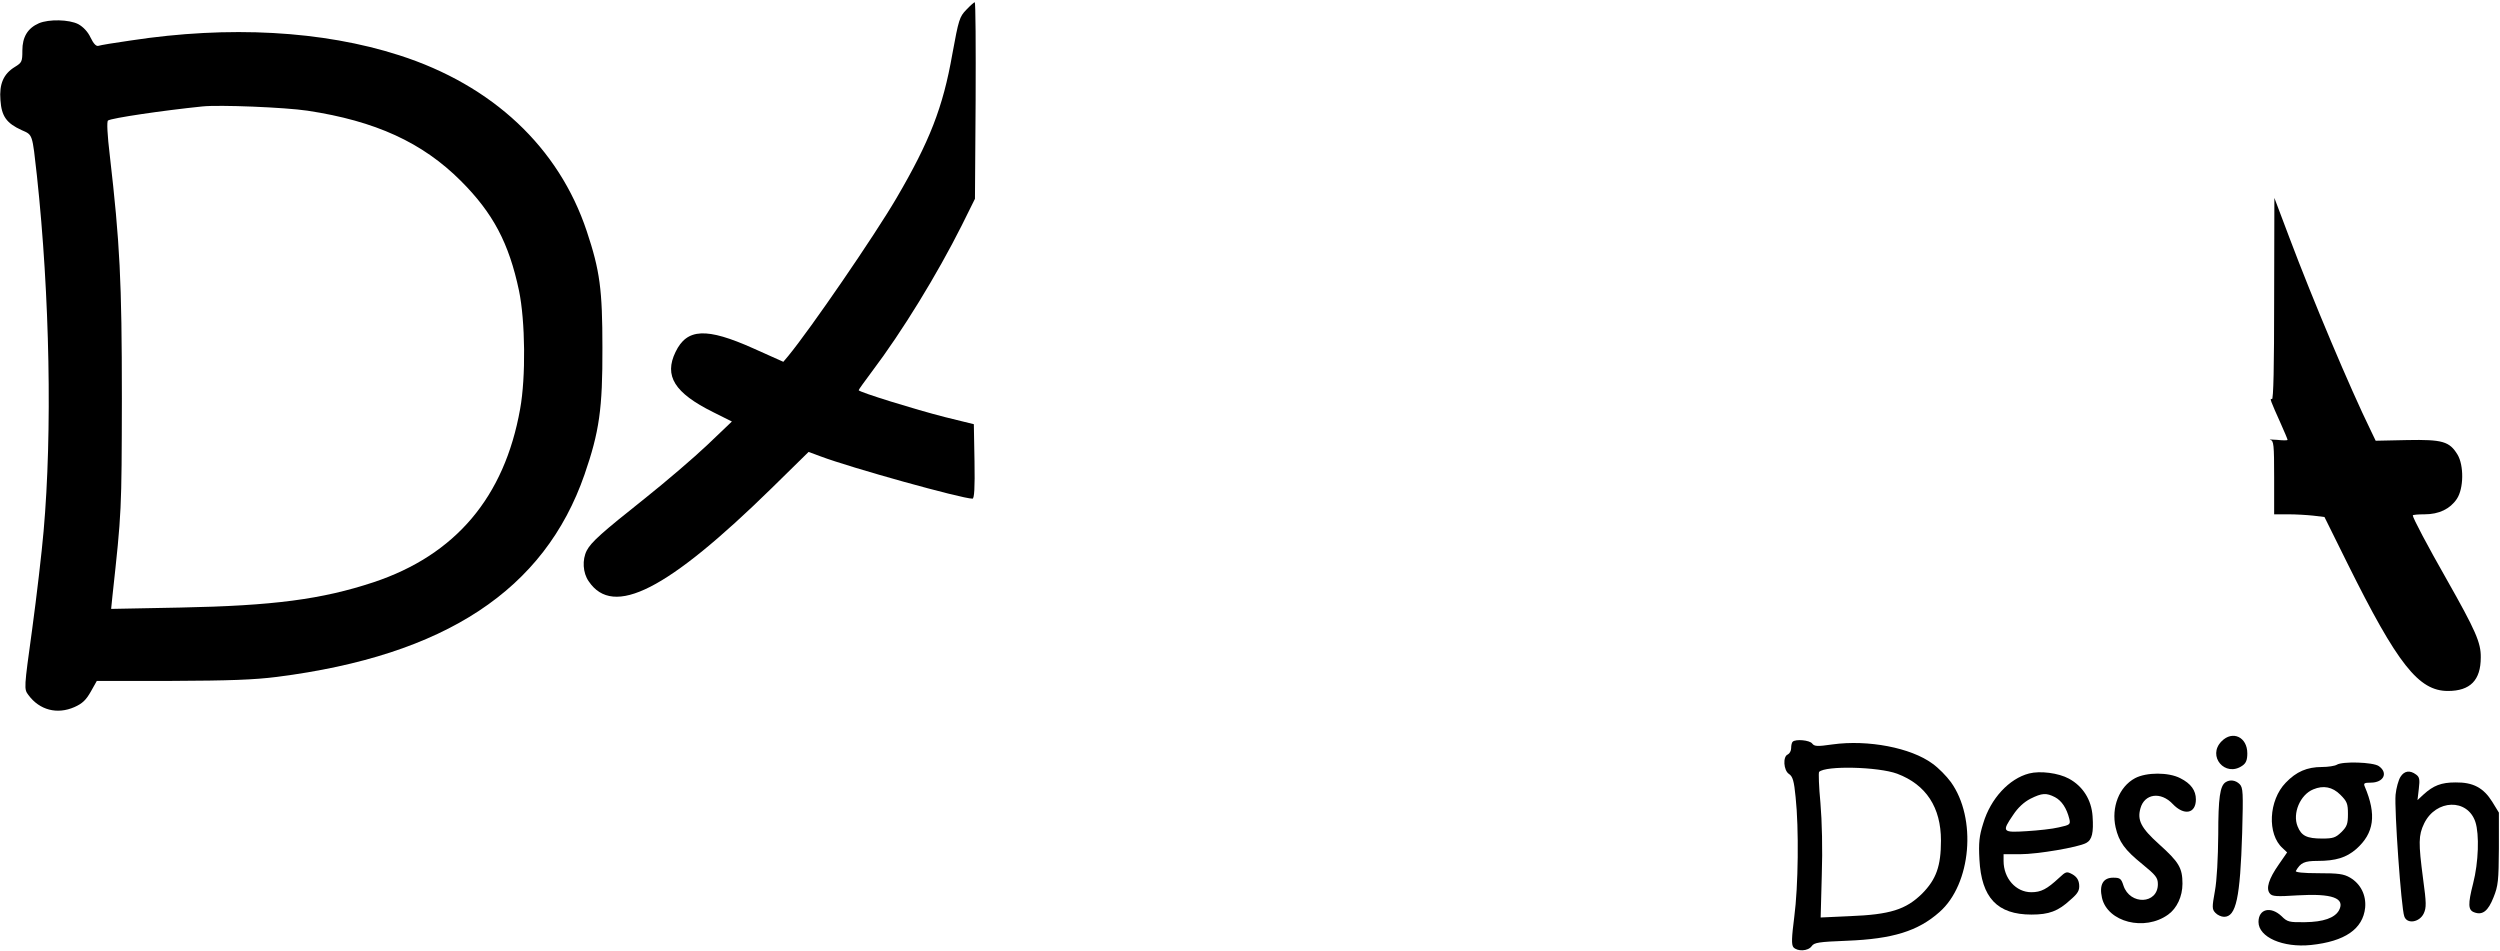
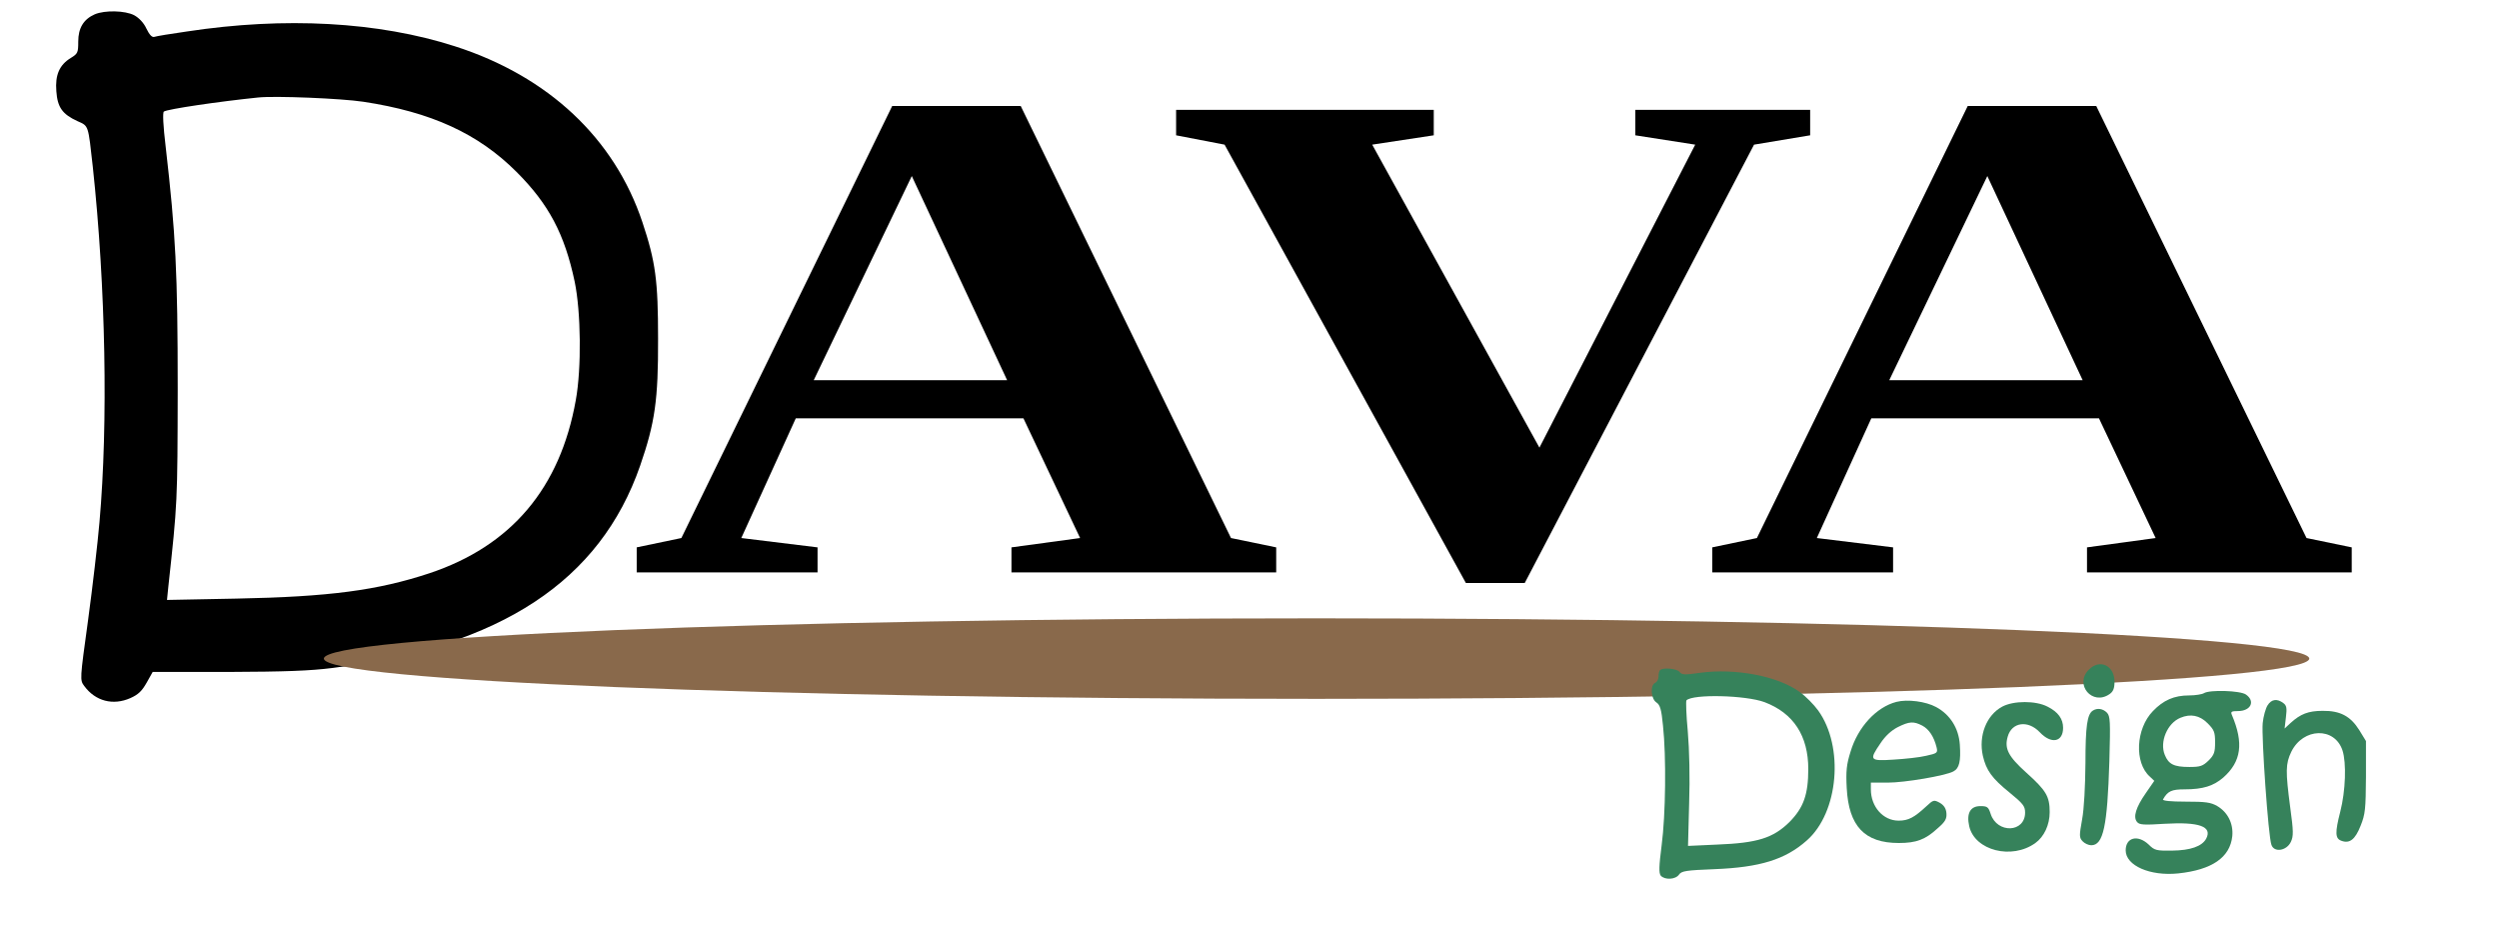
- <svg xmlns="http://www.w3.org/2000/svg" version="1.0" width="1118pt" height="425pt" viewBox="0 0 1118 425" preserveAspectRatio="xMidYMid meet">
-   <g transform="translate(0,425) scale(0.1,-0.1)" fill="#000000" stroke="none">
-     <path d="M4321 4206 c-30 -31 -34 -44 -62 -197 -42 -240 -102 -392 -250 -645 -99 -169 -383 -583 -484 -706 l-22 -26 -134 60 c-210 94 -297 90 -348 -16 -52 -107 -5 -183 168 -269 l84 -42 -109 -104 c-60 -57 -185 -164 -279 -239 -194 -154 -241 -196 -261 -234 -21 -41 -18 -100 9 -138 110 -163 351 -40 818 417 l165 162 54 -20 c132 -50 631 -189 679 -189 8 0 11 49 9 166 l-3 167 -130 32 c-130 33 -385 112 -385 120 0 3 27 40 59 83 136 180 292 435 402 654 l59 119 3 439 c1 242 0 440 -4 440 -3 0 -20 -15 -38 -34z" />
-     <path d="M174 4146 c-50 -22 -74 -61 -74 -122 0 -49 -2 -54 -33 -73 -51 -31 -71 -76 -65 -149 5 -72 27 -103 95 -134 50 -22 47 -15 68 -203 58 -539 69 -1148 30 -1590 -8 -93 -31 -291 -51 -438 -37 -268 -37 -268 -17 -295 50 -68 129 -88 206 -54 36 16 52 32 73 69 l27 48 336 0 c257 1 368 5 470 18 752 96 1196 389 1375 905 66 191 81 294 80 567 0 260 -11 344 -70 521 -125 375 -421 653 -839 787 -342 110 -761 133 -1200 66 -71 -10 -137 -21 -145 -24 -10 -3 -22 10 -35 37 -12 26 -33 48 -55 60 -41 21 -131 23 -176 4z m1201 -391 c304 -46 514 -142 686 -314 144 -144 215 -278 260 -491 28 -135 31 -386 5 -529 -70 -394 -289 -653 -656 -775 -230 -76 -447 -105 -864 -113 l-309 -6 6 59 c41 376 41 376 42 884 0 523 -9 694 -54 1085 -11 91 -14 152 -8 156 15 11 246 45 422 63 76 8 370 -4 470 -19z" />
-     <path d="M10170 2912 c0 -299 -3 -451 -10 -447 -12 7 -5 -10 39 -108 17 -38 31 -71 31 -74 0 -3 -21 -3 -47 0 -27 2 -40 2 -30 0 15 -4 17 -21 17 -169 l0 -164 63 0 c34 0 85 -3 112 -6 l50 -6 103 -208 c224 -451 318 -570 449 -570 100 0 147 48 147 150 1 66 -23 120 -152 348 -86 151 -152 276 -152 287 0 3 24 5 53 5 64 0 114 24 144 69 31 46 32 150 3 198 -36 59 -67 68 -225 65 l-141 -3 -23 48 c-91 186 -259 584 -362 858 l-68 180 -1 -453z" />
-     <path d="M9935 935 c-66 -66 16 -163 93 -109 16 11 22 25 22 55 0 73 -66 104 -115 54z" />
-     <path d="M8017 933 c-4 -3 -7 -16 -7 -29 0 -12 -7 -24 -15 -28 -23 -9 -19 -71 5 -87 17 -11 23 -31 30 -104 15 -139 12 -399 -6 -535 -12 -94 -13 -124 -4 -136 18 -20 66 -18 82 5 11 16 32 19 158 24 204 8 317 43 413 128 143 125 168 420 51 582 -19 26 -55 63 -82 82 -96 71 -288 108 -447 86 -69 -10 -81 -9 -91 4 -11 15 -74 21 -87 8z m467 -143 c130 -49 196 -151 196 -299 0 -114 -21 -173 -84 -237 -73 -72 -144 -94 -323 -101 l-131 -6 5 189 c4 114 1 242 -6 323 -7 73 -9 136 -6 139 29 29 265 23 349 -8z" />
-     <path d="M10450 830 c-8 -5 -38 -10 -66 -10 -67 0 -115 -21 -162 -70 -77 -79 -84 -231 -14 -293 l20 -19 -38 -55 c-44 -63 -58 -107 -39 -129 10 -13 31 -14 124 -8 154 9 214 -12 185 -67 -19 -34 -70 -52 -152 -53 -71 -1 -79 1 -105 27 -49 46 -103 32 -103 -26 0 -68 109 -116 235 -103 151 16 232 71 242 167 5 56 -20 106 -67 134 -29 17 -53 20 -142 20 -68 0 -104 4 -101 10 21 37 38 45 97 45 82 0 129 15 173 53 80 71 92 153 38 280 -6 14 -2 17 27 17 58 0 79 44 36 74 -26 18 -163 22 -188 6z m16 -134 c30 -30 34 -40 34 -86 0 -44 -4 -56 -29 -81 -26 -25 -37 -29 -86 -29 -69 0 -93 12 -110 54 -24 58 11 142 70 166 45 19 86 11 121 -24z" />
-     <path d="M9074 791 c-89 -23 -172 -112 -205 -223 -18 -57 -21 -87 -17 -162 9 -171 80 -246 233 -246 78 0 119 15 174 66 35 30 41 43 39 68 -2 21 -11 35 -30 46 -26 14 -29 13 -60 -16 -54 -50 -80 -64 -124 -64 -69 0 -124 62 -124 140 l0 30 75 0 c77 0 259 31 294 50 27 14 34 46 29 120 -5 73 -43 134 -106 168 -46 25 -128 36 -178 23z m116 -106 c30 -16 52 -49 64 -97 6 -25 3 -27 -47 -38 -28 -7 -94 -14 -144 -17 -109 -7 -112 -3 -60 73 21 32 48 57 77 72 52 26 71 27 110 7z" />
-     <path d="M10735 776 c-9 -14 -19 -50 -22 -80 -6 -62 25 -507 39 -544 12 -36 68 -27 87 13 12 26 12 46 -3 155 -21 161 -21 194 5 248 53 108 194 112 229 6 18 -55 14 -181 -10 -274 -24 -94 -23 -120 5 -130 37 -14 62 6 86 67 21 52 23 75 24 219 l0 160 -30 49 c-39 62 -85 87 -164 86 -64 0 -99 -14 -143 -54 l-27 -25 6 51 c5 41 3 52 -12 63 -28 21 -53 17 -70 -10z" />
-     <path d="M9548 770 c-71 -38 -107 -130 -87 -220 15 -65 41 -101 119 -164 61 -50 70 -61 70 -90 0 -90 -125 -95 -154 -6 -10 31 -15 35 -46 35 -45 0 -63 -32 -50 -90 25 -109 191 -151 296 -75 39 28 64 81 64 138 0 71 -16 97 -105 177 -80 72 -98 107 -83 160 18 66 91 76 144 20 51 -54 104 -44 104 20 0 40 -22 71 -70 95 -52 27 -151 27 -202 0z" />
-     <path d="M9953 752 c-25 -16 -33 -69 -33 -235 -1 -103 -6 -204 -15 -252 -13 -72 -13 -81 2 -97 9 -10 27 -18 39 -18 54 0 72 84 81 375 5 181 4 202 -11 218 -18 18 -43 22 -63 9z" />
+ <svg xmlns="http://www.w3.org/2000/svg" width="1118" height="425" preserveAspectRatio="xMidYMid meet">
+   <g>
+     <rect fill="none" id="canvas_background" height="402" width="582" y="-1" x="-1" />
+   </g>
+   <g>
+     <path id="svg_3" d="m42.406,6.399c-5,2.2 -7.4,6.1 -7.4,12.2c0,4.9 -0.2,5.4 -3.3,7.3c-5.1,3.1 -7.1,7.6 -6.5,14.9c0.5,7.2 2.7,10.3 9.5,13.4c5,2.2 4.7,1.5 6.8,20.3c5.8,53.9 6.9,114.8 3,159c-0.8,9.3 -3.1,29.1 -5.1,43.8c-3.7,26.8 -3.7,26.8 -1.7,29.5c5,6.8 12.9,8.8 20.6,5.4c3.6,-1.6 5.2,-3.2 7.3,-6.9l2.7,-4.8l33.6,0c25.7,-0.1 36.8,-0.5 47,-1.8c75.2,-9.6 119.6,-38.9 137.5,-90.5c6.6,-19.1 8.1,-29.4 8,-56.7c0,-26 -1.1,-34.4 -7,-52.1c-12.5,-37.5 -42.1,-65.3 -83.9,-78.7c-34.2,-11 -76.1,-13.3 -120,-6.6c-7.1,1 -13.7,2.1 -14.5,2.4c-1,0.3 -2.2,-1 -3.5,-3.7c-1.2,-2.6 -3.3,-4.8 -5.5,-6c-4.1,-2.1 -13.1,-2.3 -17.6,-0.4zm120.1,39.1c30.4,4.6 51.4,14.2 68.6,31.4c14.4,14.4 21.5,27.8 26,49.1c2.8,13.5 3.1,38.6 0.5,52.9c-7,39.4 -28.9,65.3 -65.6,77.5c-23,7.6 -44.7,10.5 -86.4,11.3l-30.9,0.6l0.6,-5.9c4.1,-37.6 4.1,-37.6 4.2,-88.4c0,-52.3 -0.9,-69.4 -5.4,-108.5c-1.1,-9.1 -1.4,-15.2 -0.8,-15.6c1.5,-1.1 24.6,-4.5 42.2,-6.3c7.6,-0.8 37,0.4 47,1.9z" />
+     <text font-style="normal" font-weight="bold" stroke="null" transform="matrix(15.59631,0,0,12.14573,-4742.888,-2056.214) " xml:space="preserve" text-anchor="start" font-family="'Times New Roman', Times, serif" font-size="26" id="svg_15" y="190.374" x="322.118" stroke-opacity="null" stroke-width="0" fill="#000000">AVA</text>
+     <ellipse ry="18.005" rx="444.115" id="svg_17" cy="294.521" cx="589.008" stroke-opacity="null" stroke-width="null" stroke="null" fill="#89694b" />
+     <g id="svg_16">
+       <path fill="#36825b" id="svg_5" d="m934.485,299.492c-6.6,6.6 1.6,16.3 9.3,10.9c1.6,-1.1 2.2,-2.5 2.2,-5.5c0,-7.3 -6.6,-10.4 -11.5,-5.4z" />
+       <path fill="#36825b" id="svg_6" d="m742.685,299.692c-0.4,0.3 -0.7,1.6 -0.7,2.9c0,1.2 -0.7,2.4 -1.5,2.8c-2.3,0.9 -1.9,7.1 0.5,8.7c1.7,1.1 2.3,3.1 3,10.4c1.5,13.9 1.2,39.9 -0.6,53.5c-1.2,9.4 -1.3,12.4 -0.4,13.6c1.8,2 6.6,1.8 8.2,-0.5c1.1,-1.6 3.2,-1.9 15.8,-2.4c20.4,-0.8 31.7,-4.3 41.3,-12.8c14.3,-12.5 16.8,-42 5.1,-58.2c-1.9,-2.6 -5.5,-6.3 -8.2,-8.2c-9.6,-7.1 -28.8,-10.8 -44.7,-8.6c-6.9,1 -8.1,0.9 -9.1,-0.4c-1.1,-1.5 -7.4,-2.1 -8.7,-0.8zm46.7,14.3c13,4.9 19.6,15.1 19.6,29.9c0,11.4 -2.1,17.3 -8.4,23.7c-7.3,7.2 -14.4,9.4 -32.3,10.1l-13.1,0.6l0.5,-18.9c0.4,-11.4 0.1,-24.2 -0.6,-32.3c-0.7,-7.3 -0.9,-13.6 -0.6,-13.9c2.9,-2.9 26.5,-2.3 34.9,0.8z" />
+       <path fill="#36825b" id="svg_7" d="m985.985,309.992c-0.8,0.5 -3.8,1 -6.6,1c-6.7,0 -11.5,2.1 -16.2,7c-7.7,7.9 -8.4,23.1 -1.4,29.3l2,1.9l-3.8,5.5c-4.4,6.3 -5.8,10.7 -3.9,12.9c1,1.3 3.1,1.4 12.4,0.8c15.4,-0.9 21.4,1.2 18.5,6.7c-1.9,3.4 -7,5.2 -15.2,5.3c-7.1,0.1 -7.9,-0.1 -10.5,-2.7c-4.9,-4.6 -10.3,-3.2 -10.3,2.6c0,6.8 10.9,11.6 23.5,10.3c15.1,-1.6 23.2,-7.1 24.2,-16.7c0.5,-5.6 -2,-10.6 -6.7,-13.4c-2.9,-1.7 -5.3,-2 -14.2,-2c-6.8,0 -10.4,-0.4 -10.1,-1c2.1,-3.7 3.8,-4.5 9.7,-4.5c8.2,0 12.9,-1.5 17.3,-5.3c8,-7.1 9.2,-15.3 3.8,-28c-0.6,-1.4 -0.2,-1.7 2.7,-1.7c5.8,0 7.9,-4.4 3.6,-7.4c-2.6,-1.8 -16.3,-2.2 -18.8,-0.6zm1.6,13.4c3,3 3.4,4 3.4,8.6c0,4.4 -0.4,5.6 -2.9,8.1c-2.6,2.5 -3.7,2.9 -8.6,2.9c-6.9,0 -9.3,-1.2 -11,-5.4c-2.4,-5.8 1.1,-14.2 7,-16.6c4.5,-1.9 8.6,-1.1 12.1,2.4z" />
+       <path fill="#36825b" id="svg_8" d="m848.385,313.892c-8.9,2.3 -17.2,11.2 -20.5,22.3c-1.8,5.7 -2.1,8.7 -1.7,16.2c0.9,17.1 8,24.6 23.3,24.6c7.8,0 11.9,-1.5 17.4,-6.6c3.5,-3 4.1,-4.3 3.9,-6.8c-0.2,-2.1 -1.1,-3.5 -3,-4.6c-2.6,-1.4 -2.9,-1.3 -6,1.6c-5.4,5 -8,6.4 -12.4,6.4c-6.9,0 -12.4,-6.2 -12.4,-14l0,-3l7.5,0c7.7,0 25.9,-3.1 29.4,-5c2.7,-1.4 3.4,-4.6 2.9,-12c-0.5,-7.3 -4.3,-13.4 -10.6,-16.8c-4.6,-2.5 -12.8,-3.6 -17.8,-2.3zm11.6,10.6c3,1.6 5.2,4.9 6.4,9.7c0.6,2.5 0.3,2.7 -4.7,3.8c-2.8,0.7 -9.4,1.4 -14.4,1.7c-10.9,0.7 -11.2,0.3 -6,-7.3c2.1,-3.2 4.8,-5.7 7.7,-7.2c5.2,-2.6 7.1,-2.7 11,-0.7z" />
+       <path fill="#36825b" id="svg_9" d="m1014.485,315.392c-0.9,1.4 -1.9,5 -2.2,8c-0.6,6.2 2.5,50.7 3.9,54.4c1.2,3.6 6.8,2.7 8.7,-1.3c1.2,-2.6 1.2,-4.6 -0.3,-15.5c-2.1,-16.1 -2.1,-19.4 0.5,-24.8c5.3,-10.8 19.4,-11.2 22.9,-0.6c1.8,5.5 1.4,18.1 -1,27.4c-2.4,9.4 -2.3,12 0.5,13c3.7,1.4 6.2,-0.6 8.6,-6.7c2.1,-5.2 2.3,-7.5 2.4,-21.9l0,-16l-3,-4.9c-3.9,-6.2 -8.5,-8.7 -16.4,-8.6c-6.4,0 -9.9,1.4 -14.3,5.4l-2.7,2.5l0.6,-5.1c0.5,-4.1 0.3,-5.2 -1.2,-6.3c-2.8,-2.1 -5.3,-1.7 -7,1z" />
+       <path fill="#36825b" id="svg_10" d="m895.785,315.992c-7.1,3.8 -10.7,13 -8.7,22c1.5,6.5 4.1,10.1 11.9,16.4c6.1,5 7,6.1 7,9c0,9 -12.5,9.5 -15.4,0.6c-1,-3.1 -1.5,-3.5 -4.6,-3.5c-4.5,0 -6.3,3.2 -5,9c2.5,10.9 19.1,15.1 29.6,7.5c3.9,-2.8 6.4,-8.1 6.4,-13.8c0,-7.1 -1.6,-9.7 -10.5,-17.7c-8,-7.2 -9.8,-10.7 -8.3,-16c1.8,-6.6 9.1,-7.6 14.4,-2c5.1,5.4 10.4,4.4 10.4,-2c0,-4 -2.2,-7.1 -7,-9.5c-5.2,-2.7 -15.1,-2.7 -20.2,0z" />
+       <path fill="#36825b" id="svg_11" d="m936.285,317.792c-2.5,1.6 -3.3,6.9 -3.3,23.5c-0.1,10.3 -0.6,20.4 -1.5,25.2c-1.3,7.2 -1.3,8.1 0.2,9.7c0.9,1 2.7,1.8 3.9,1.8c5.4,0 7.2,-8.4 8.1,-37.5c0.5,-18.1 0.4,-20.2 -1.1,-21.8c-1.8,-1.8 -4.3,-2.2 -6.3,-0.9z" />
+     </g>
  </g>
</svg>
